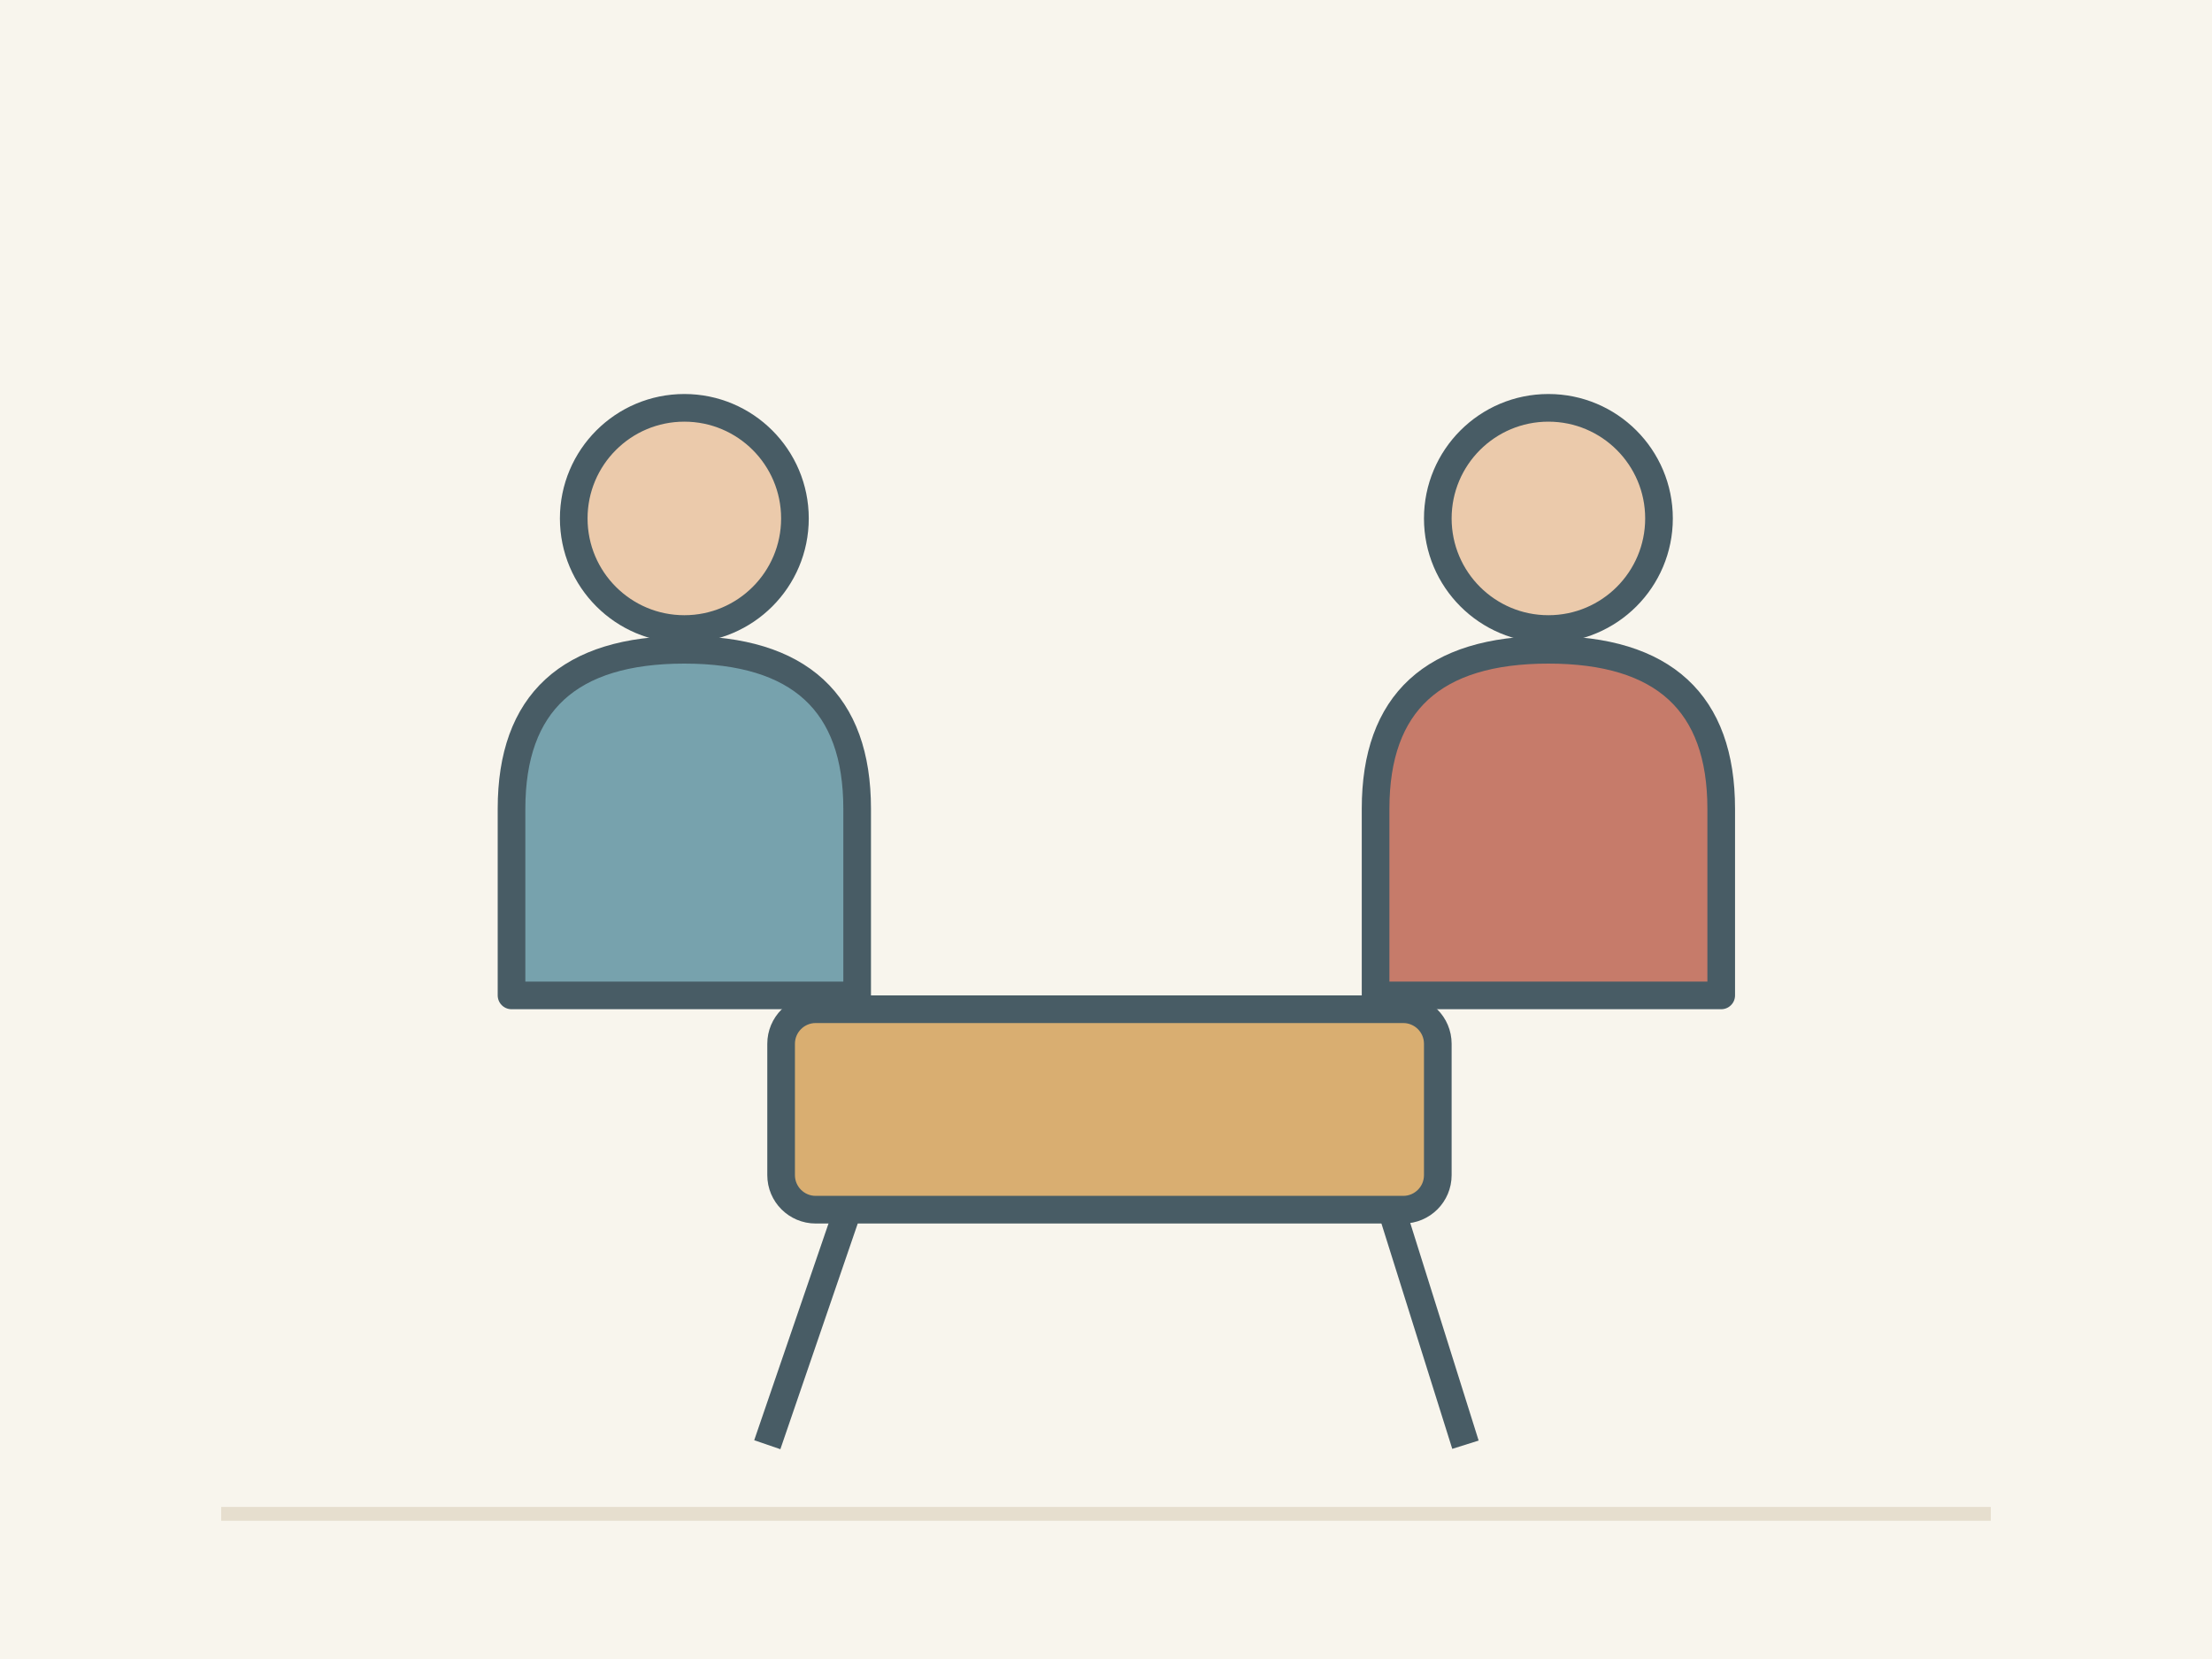
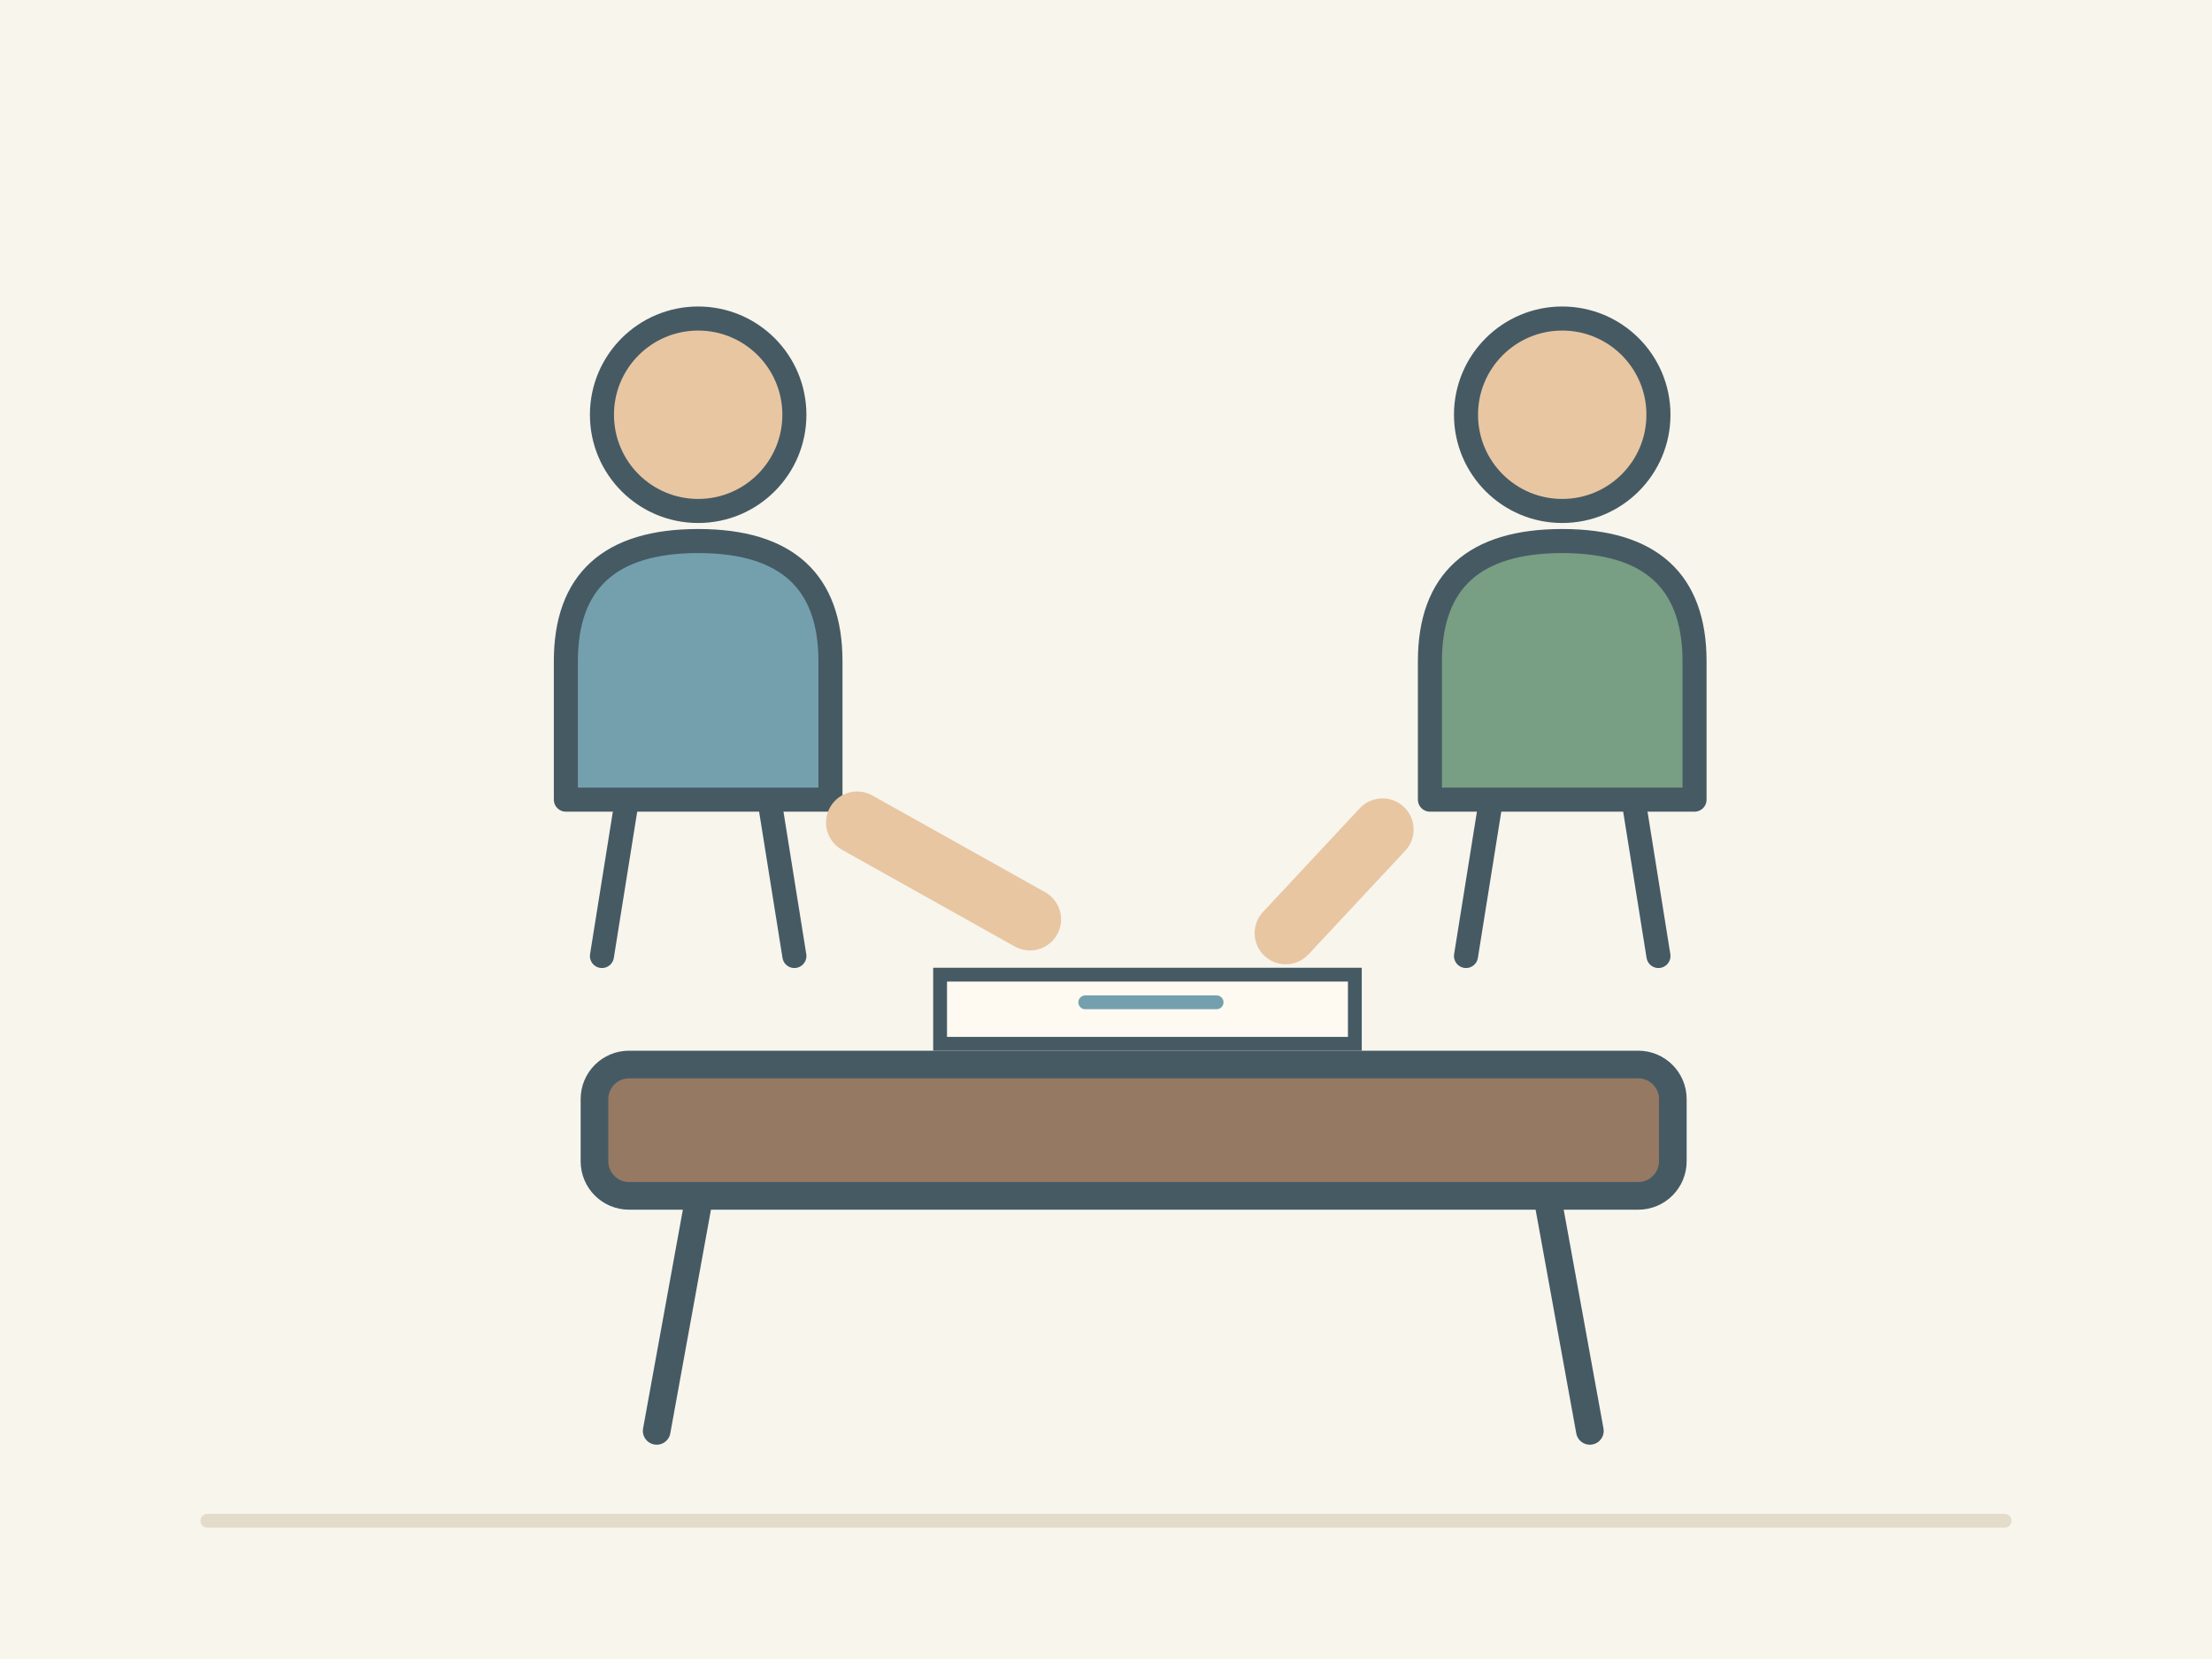
<svg xmlns="http://www.w3.org/2000/svg" viewBox="0 0 320 240" width="320" height="240">
  <rect width="320" height="240" fill="#f8f5ed" />
-   <path d="M32 219H288" stroke="#e6dece" fill="none" stroke-width="2" />
-   <circle cx="99" cy="75" r="16" fill="#ebcaab" stroke="#485c65" stroke-width="4" />
-   <path d="M74 144V117Q74 94 99 94Q124 94 124 117V144Z" fill="#77a2ad" stroke="#485c65" stroke-linecap="round" stroke-linejoin="round" stroke-width="4" />
-   <circle cx="224" cy="75" r="16" fill="#ebcaab" stroke="#485c65" stroke-width="4" />
-   <path d="M199 144V117Q199 94 224 94Q249 94 249 117V144Z" fill="#c67b6a" stroke="#485c65" stroke-linecap="round" stroke-linejoin="round" stroke-width="4" />
-   <rect x="113" y="146" width="95" height="29" rx="5" fill="#d9ae71" stroke="#485c65" stroke-width="4" />
-   <line x1="123" y1="174" x2="111" y2="209" stroke="#485c65" stroke-width="4" />
-   <line x1="201" y1="174" x2="212" y2="209" stroke="#485c65" stroke-width="4" />
+   <path d="M30 220H290" fill="none" stroke="#e4dcca" stroke-width="2" stroke-linecap="round" stroke-linejoin="round" />
+   <g transform="translate(101 60) scale(0.87)">
+     <circle cx="0" cy="0" r="16" fill="#e8c6a2" stroke="#465a64" stroke-width="4" />
+     <path d="M-22 64V41Q-22 21 0 21Q22 21 22 41V64Z" fill="#74a0ae" stroke="#465a64" stroke-width="4" stroke-linecap="round" stroke-linejoin="round" />
+     <path d="M-12 65L-16 90" fill="none" stroke="#465a64" stroke-width="4" stroke-linecap="round" stroke-linejoin="round" />
+     <path d="M12 65L16 90" fill="none" stroke="#465a64" stroke-width="4" stroke-linecap="round" stroke-linejoin="round" />
+   </g>
+   <g transform="translate(226 60) scale(0.87)">
+     <circle cx="0" cy="0" r="16" fill="#e8c6a2" stroke="#465a64" stroke-width="4" />
+     <path d="M-22 64V41Q-22 21 0 21Q22 21 22 41V64Z" fill="#789e84" stroke="#465a64" stroke-width="4" stroke-linecap="round" stroke-linejoin="round" />
+     <path d="M-12 65L-16 90" fill="none" stroke="#465a64" stroke-width="4" stroke-linecap="round" stroke-linejoin="round" />
+     <path d="M12 65L16 90" fill="none" stroke="#465a64" stroke-width="4" stroke-linecap="round" stroke-linejoin="round" />
+   </g>
+   <rect x="86" y="154" width="156" height="19" rx="5" fill="#957963" stroke="#465a64" stroke-width="4" />
+   <path d="M101 174L95 207" fill="none" stroke="#465a64" stroke-width="4" stroke-linecap="round" stroke-linejoin="round" />
+   <path d="M224 174L230 207" fill="none" stroke="#465a64" stroke-width="4" stroke-linecap="round" stroke-linejoin="round" />
+   <rect x="136" y="141" width="60" height="10" rx="0" fill="#fffaf1" stroke="#465a64" stroke-width="2" />
+   <path d="M157 145L176 145" fill="none" stroke="#74a0ae" stroke-width="2" stroke-linecap="round" stroke-linejoin="round" />
+   <path d="M124 119L149 133M200 120L186 135" fill="none" stroke="#e8c6a2" stroke-width="9" stroke-linecap="round" stroke-linejoin="round" />
</svg>
